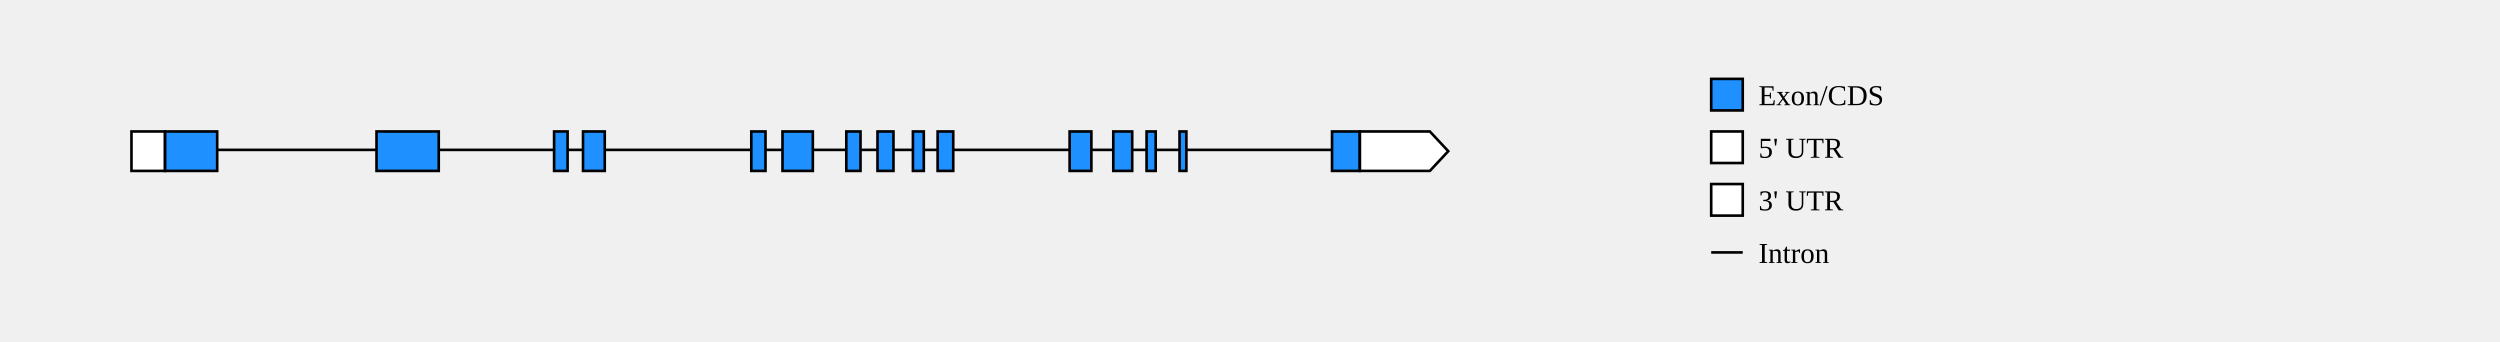
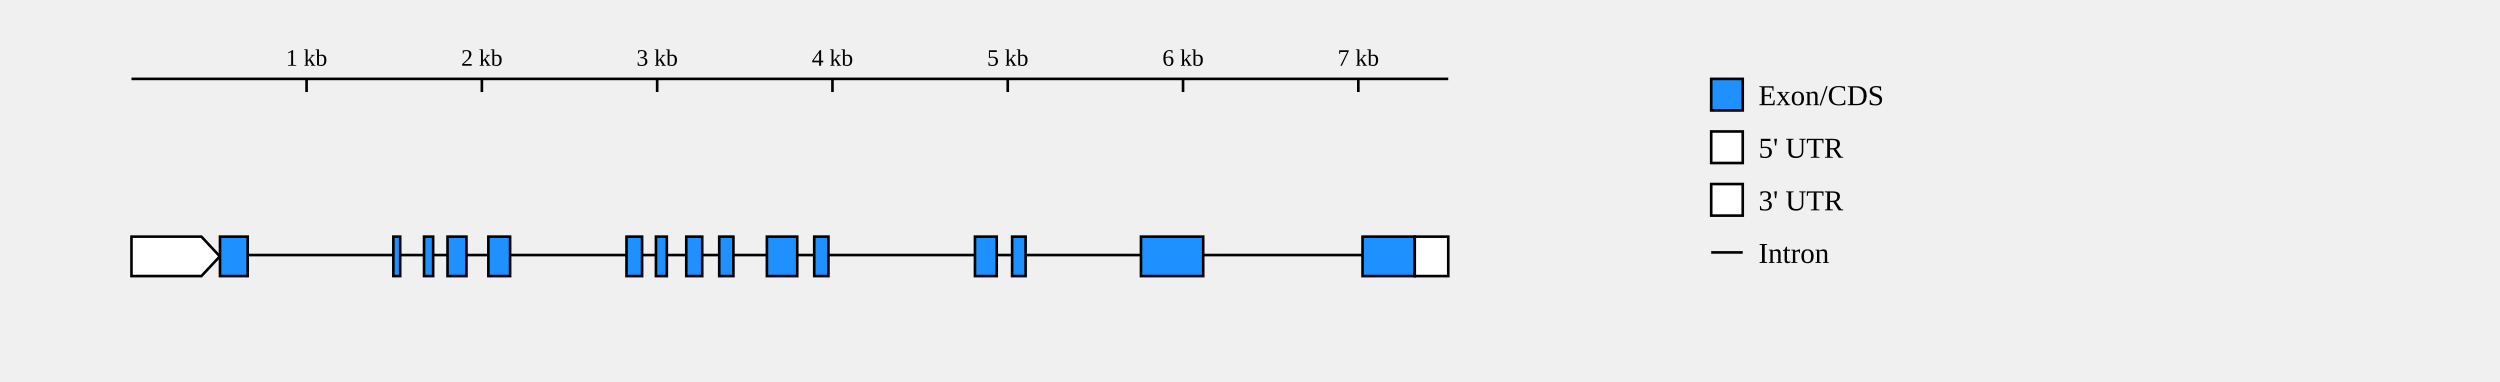
- <svg xmlns="http://www.w3.org/2000/svg" baseProfile="full" height="130" version="1.1" width="950.8">
+ <svg xmlns="http://www.w3.org/2000/svg" baseProfile="full" height="145" version="1.1" width="950.8">
  <defs />
-   <rect fill="white" height="15" stroke="black" stroke-width="1" width="12.733" x="50.0" y="50" />
-   <rect fill="dodgerblue" height="15" stroke="black" stroke-width="1" width="19.8" x="62.8" y="50" />
-   <line stroke="black" stroke-width="1" x1="82.667" x2="143.133" y1="57" y2="57" />
-   <rect fill="dodgerblue" height="15" stroke="black" stroke-width="1" width="23.667" x="143.2" y="50" />
-   <line stroke="black" stroke-width="1" x1="166.933" x2="210.667" y1="57" y2="57" />
-   <rect fill="dodgerblue" height="15" stroke="black" stroke-width="1" width="5.133" x="210.733" y="50" />
-   <line stroke="black" stroke-width="1" x1="215.933" x2="221.667" y1="57" y2="57" />
-   <rect fill="dodgerblue" height="15" stroke="black" stroke-width="1" width="8.267" x="221.733" y="50" />
-   <line stroke="black" stroke-width="1" x1="230.067" x2="285.667" y1="57" y2="57" />
-   <rect fill="dodgerblue" height="15" stroke="black" stroke-width="1" width="5.4" x="285.733" y="50" />
-   <line stroke="black" stroke-width="1" x1="291.2" x2="297.533" y1="57" y2="57" />
-   <rect fill="dodgerblue" height="15" stroke="black" stroke-width="1" width="11.533" x="297.6" y="50" />
-   <line stroke="black" stroke-width="1" x1="309.2" x2="321.8" y1="57" y2="57" />
-   <rect fill="dodgerblue" height="15" stroke="black" stroke-width="1" width="5.4" x="321.867" y="50" />
-   <line stroke="black" stroke-width="1" x1="327.333" x2="333.667" y1="57" y2="57" />
-   <rect fill="dodgerblue" height="15" stroke="black" stroke-width="1" width="6.067" x="333.733" y="50" />
-   <line stroke="black" stroke-width="1" x1="339.867" x2="347.133" y1="57" y2="57" />
-   <rect fill="dodgerblue" height="15" stroke="black" stroke-width="1" width="4.133" x="347.2" y="50" />
-   <line stroke="black" stroke-width="1" x1="351.4" x2="356.533" y1="57" y2="57" />
-   <rect fill="dodgerblue" height="15" stroke="black" stroke-width="1" width="5.933" x="356.6" y="50" />
-   <line stroke="black" stroke-width="1" x1="362.6" x2="406.733" y1="57" y2="57" />
-   <rect fill="dodgerblue" height="15" stroke="black" stroke-width="1" width="8.267" x="406.8" y="50" />
-   <line stroke="black" stroke-width="1" x1="415.133" x2="423.333" y1="57" y2="57" />
-   <rect fill="dodgerblue" height="15" stroke="black" stroke-width="1" width="7.2" x="423.4" y="50" />
-   <line stroke="black" stroke-width="1" x1="430.667" x2="436.0" y1="57" y2="57" />
-   <rect fill="dodgerblue" height="15" stroke="black" stroke-width="1" width="3.467" x="436.067" y="50" />
-   <line stroke="black" stroke-width="1" x1="439.6" x2="448.533" y1="57" y2="57" />
-   <rect fill="dodgerblue" height="15" stroke="black" stroke-width="1" width="2.6" x="448.6" y="50" />
-   <line stroke="black" stroke-width="1" x1="451.267" x2="506.533" y1="57" y2="57" />
-   <rect fill="dodgerblue" height="15" stroke="black" stroke-width="1" width="10.533" x="506.6" y="50" />
-   <polygon fill="white" points="517.2,50 543.8,50 550.8,57.5 543.8,65 517.2,65" stroke="black" stroke-width="1" />
+   <line stroke="black" stroke-width="1" x1="50" x2="550.8" y1="30" y2="30" />
+   <line stroke="black" stroke-width="1" x1="116.6" x2="116.6" y1="30" y2="35" />
+   <text fill="black" font-size="9px" text-anchor="middle" x="116.6" y="25">1 kb</text>
+   <line stroke="black" stroke-width="1" x1="183.267" x2="183.267" y1="30" y2="35" />
+   <text fill="black" font-size="9px" text-anchor="middle" x="183.267" y="25">2 kb</text>
+   <line stroke="black" stroke-width="1" x1="249.933" x2="249.933" y1="30" y2="35" />
+   <text fill="black" font-size="9px" text-anchor="middle" x="249.933" y="25">3 kb</text>
+   <line stroke="black" stroke-width="1" x1="316.6" x2="316.6" y1="30" y2="35" />
+   <text fill="black" font-size="9px" text-anchor="middle" x="316.6" y="25">4 kb</text>
+   <line stroke="black" stroke-width="1" x1="383.267" x2="383.267" y1="30" y2="35" />
+   <text fill="black" font-size="9px" text-anchor="middle" x="383.267" y="25">5 kb</text>
+   <line stroke="black" stroke-width="1" x1="449.933" x2="449.933" y1="30" y2="35" />
+   <text fill="black" font-size="9px" text-anchor="middle" x="449.933" y="25">6 kb</text>
+   <line stroke="black" stroke-width="1" x1="516.6" x2="516.6" y1="30" y2="35" />
+   <text fill="black" font-size="9px" text-anchor="middle" x="516.6" y="25">7 kb</text>
+   <line stroke="black" stroke-width="1" x1="50.0" x2="550.8" y1="97" y2="97" />
+   <polygon fill="white" points="50.0,90 76.6,90 83.6,97.5 76.6,105 50.0,105" stroke="black" stroke-width="1" />
+   <rect fill="dodgerblue" height="15" stroke="black" stroke-width="1" width="10.533" x="83.667" y="90" />
+   <rect fill="dodgerblue" height="15" stroke="black" stroke-width="1" width="2.6" x="149.6" y="90" />
+   <rect fill="dodgerblue" height="15" stroke="black" stroke-width="1" width="3.467" x="161.267" y="90" />
+   <rect fill="dodgerblue" height="15" stroke="black" stroke-width="1" width="7.2" x="170.2" y="90" />
+   <rect fill="dodgerblue" height="15" stroke="black" stroke-width="1" width="8.267" x="185.733" y="90" />
+   <rect fill="dodgerblue" height="15" stroke="black" stroke-width="1" width="5.933" x="238.267" y="90" />
+   <rect fill="dodgerblue" height="15" stroke="black" stroke-width="1" width="4.133" x="249.467" y="90" />
+   <rect fill="dodgerblue" height="15" stroke="black" stroke-width="1" width="6.067" x="261.0" y="90" />
+   <rect fill="dodgerblue" height="15" stroke="black" stroke-width="1" width="5.4" x="273.533" y="90" />
+   <rect fill="dodgerblue" height="15" stroke="black" stroke-width="1" width="11.533" x="291.667" y="90" />
+   <rect fill="dodgerblue" height="15" stroke="black" stroke-width="1" width="5.4" x="309.667" y="90" />
+   <rect fill="dodgerblue" height="15" stroke="black" stroke-width="1" width="8.267" x="370.8" y="90" />
+   <rect fill="dodgerblue" height="15" stroke="black" stroke-width="1" width="5.133" x="384.933" y="90" />
+   <rect fill="dodgerblue" height="15" stroke="black" stroke-width="1" width="23.667" x="433.933" y="90" />
+   <rect fill="dodgerblue" height="15" stroke="black" stroke-width="1" width="19.8" x="518.2" y="90" />
+   <rect fill="white" height="15" stroke="black" stroke-width="1" width="12.733" x="538.067" y="90" />
  <rect fill="dodgerblue" height="12" stroke="black" stroke-width="1" width="12" x="650.8" y="30" />
  <text fill="black" font-size="11px" x="668.8" y="40">Exon/CDS</text>
  <rect fill="white" height="12" stroke="black" stroke-width="1" width="12" x="650.8" y="50" />
  <text fill="black" font-size="11px" x="668.8" y="60">5' UTR</text>
  <rect fill="white" height="12" stroke="black" stroke-width="1" width="12" x="650.8" y="70" />
  <text fill="black" font-size="11px" x="668.8" y="80">3' UTR</text>
  <line stroke="black" stroke-width="1" x1="650.8" x2="662.8" y1="96" y2="96" />
  <text fill="black" font-size="11px" x="668.8" y="100">Intron</text>
</svg>
